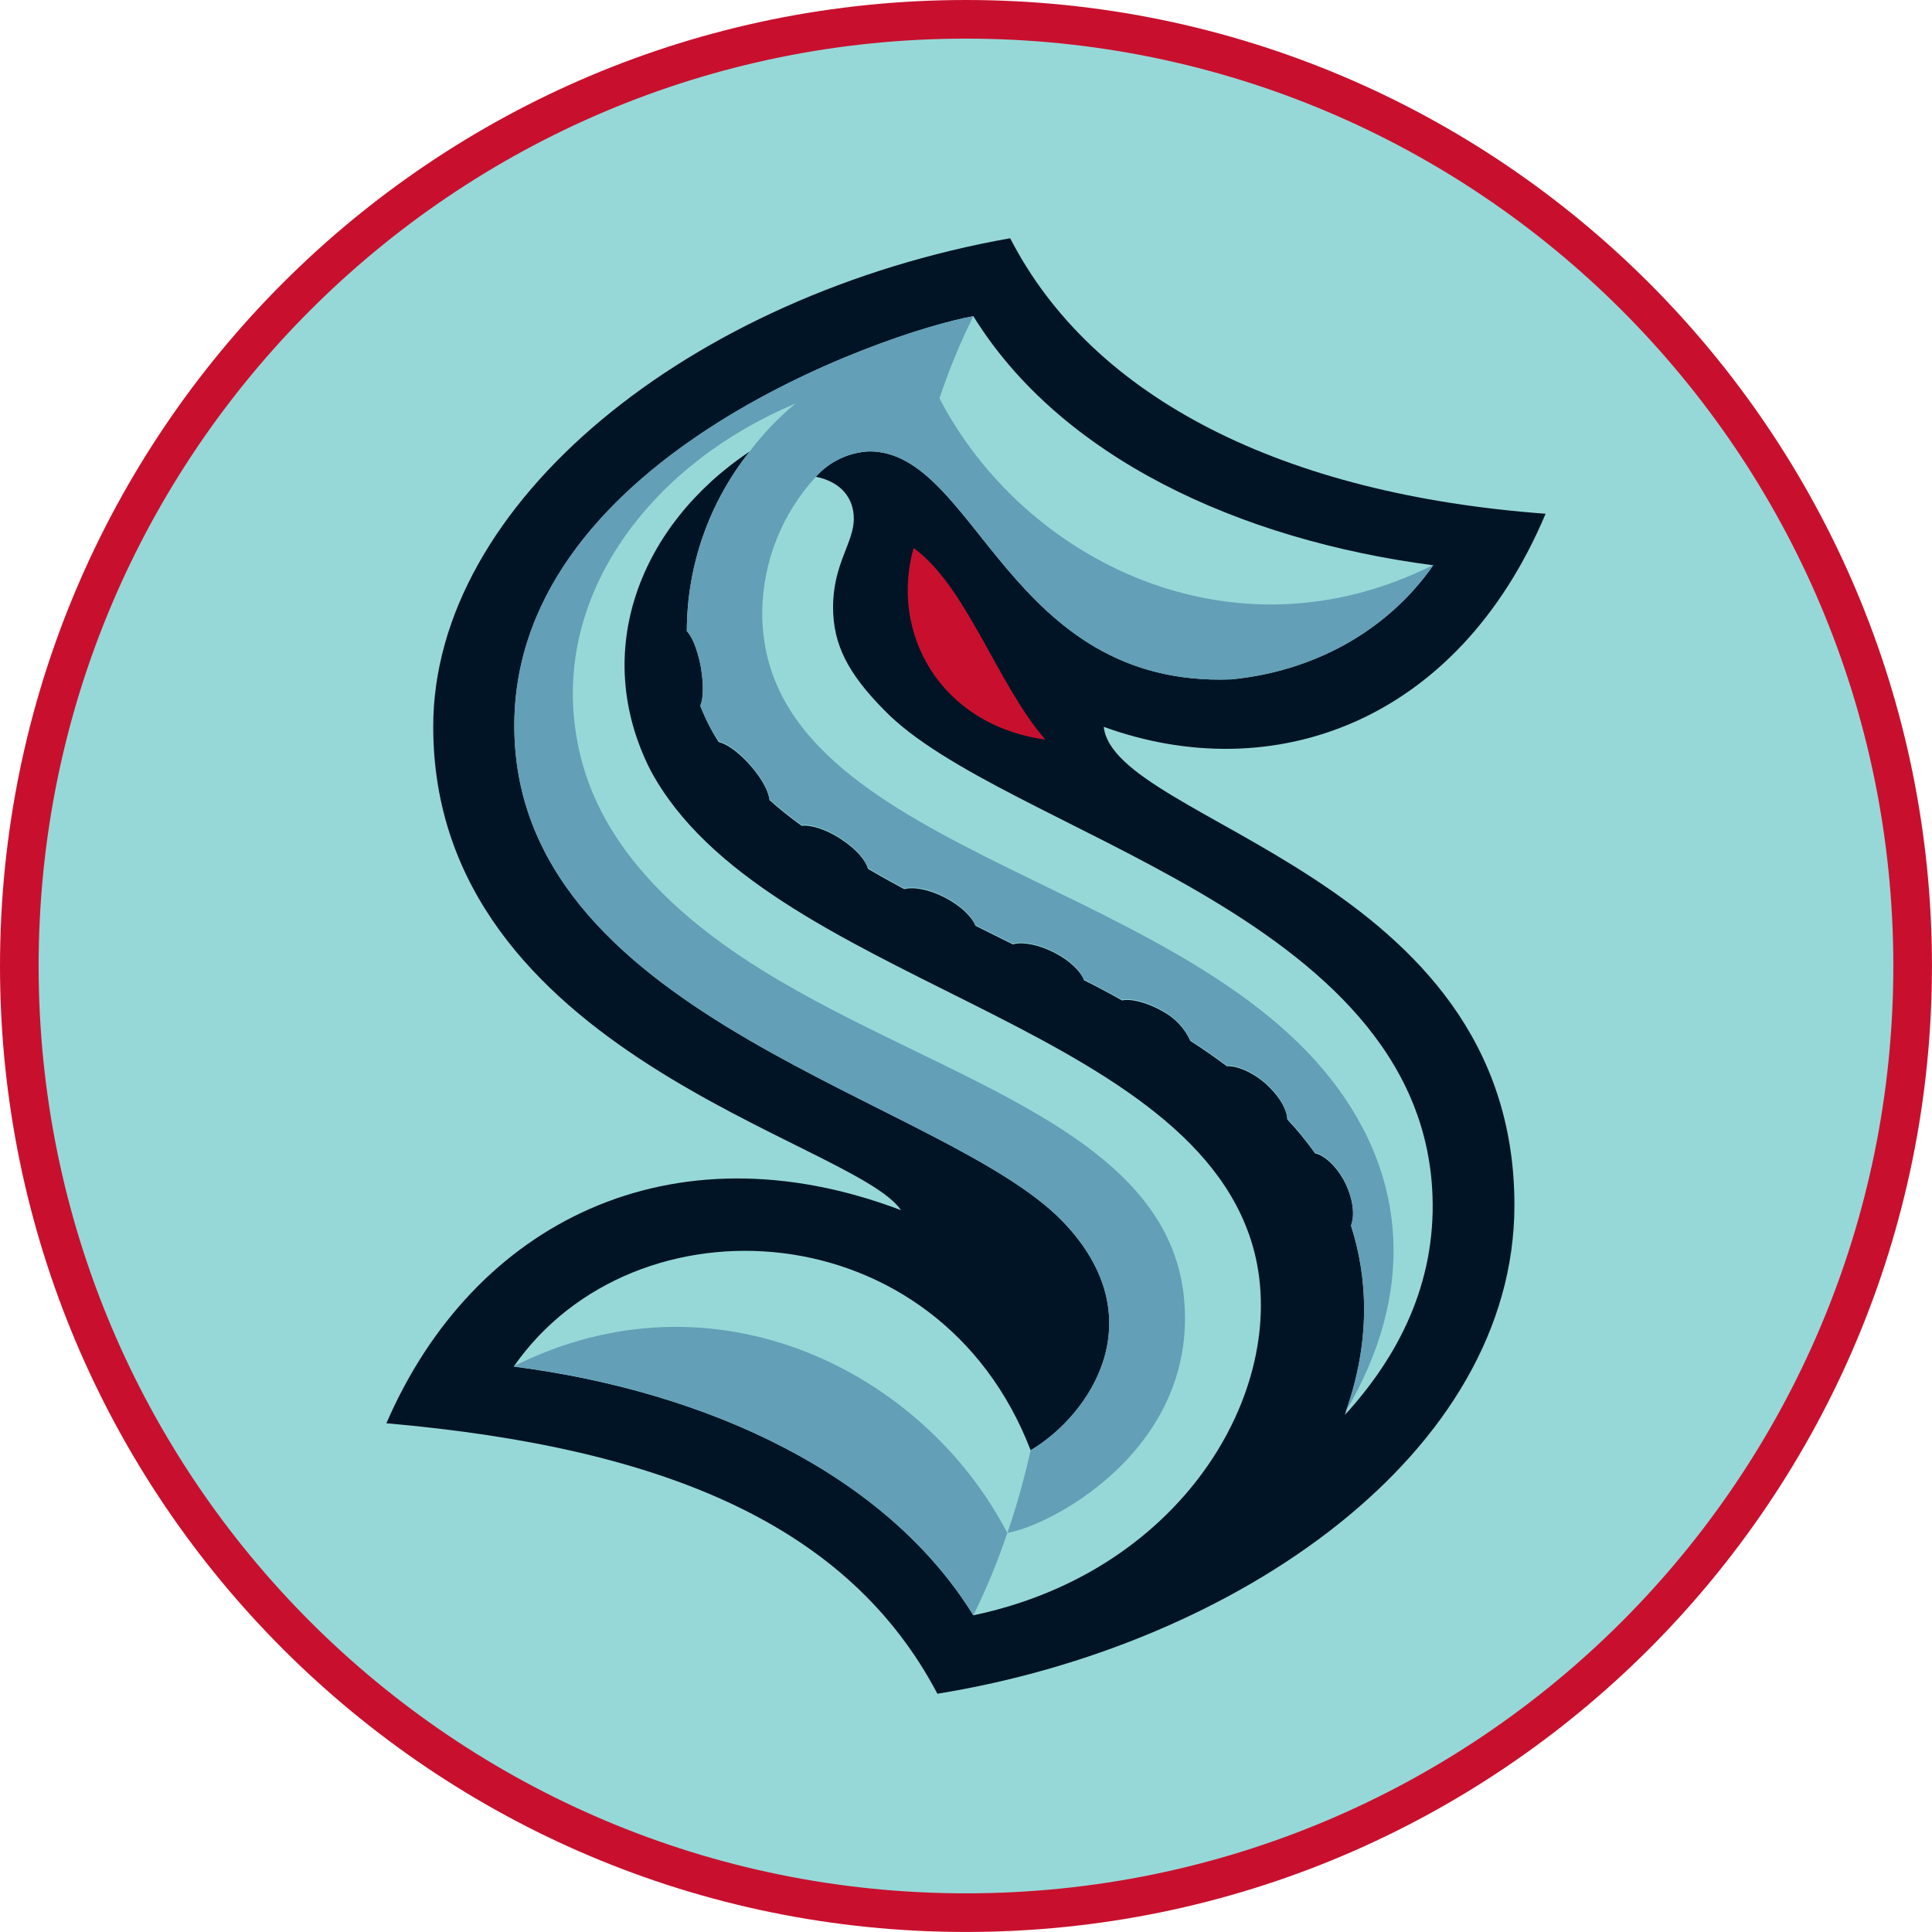
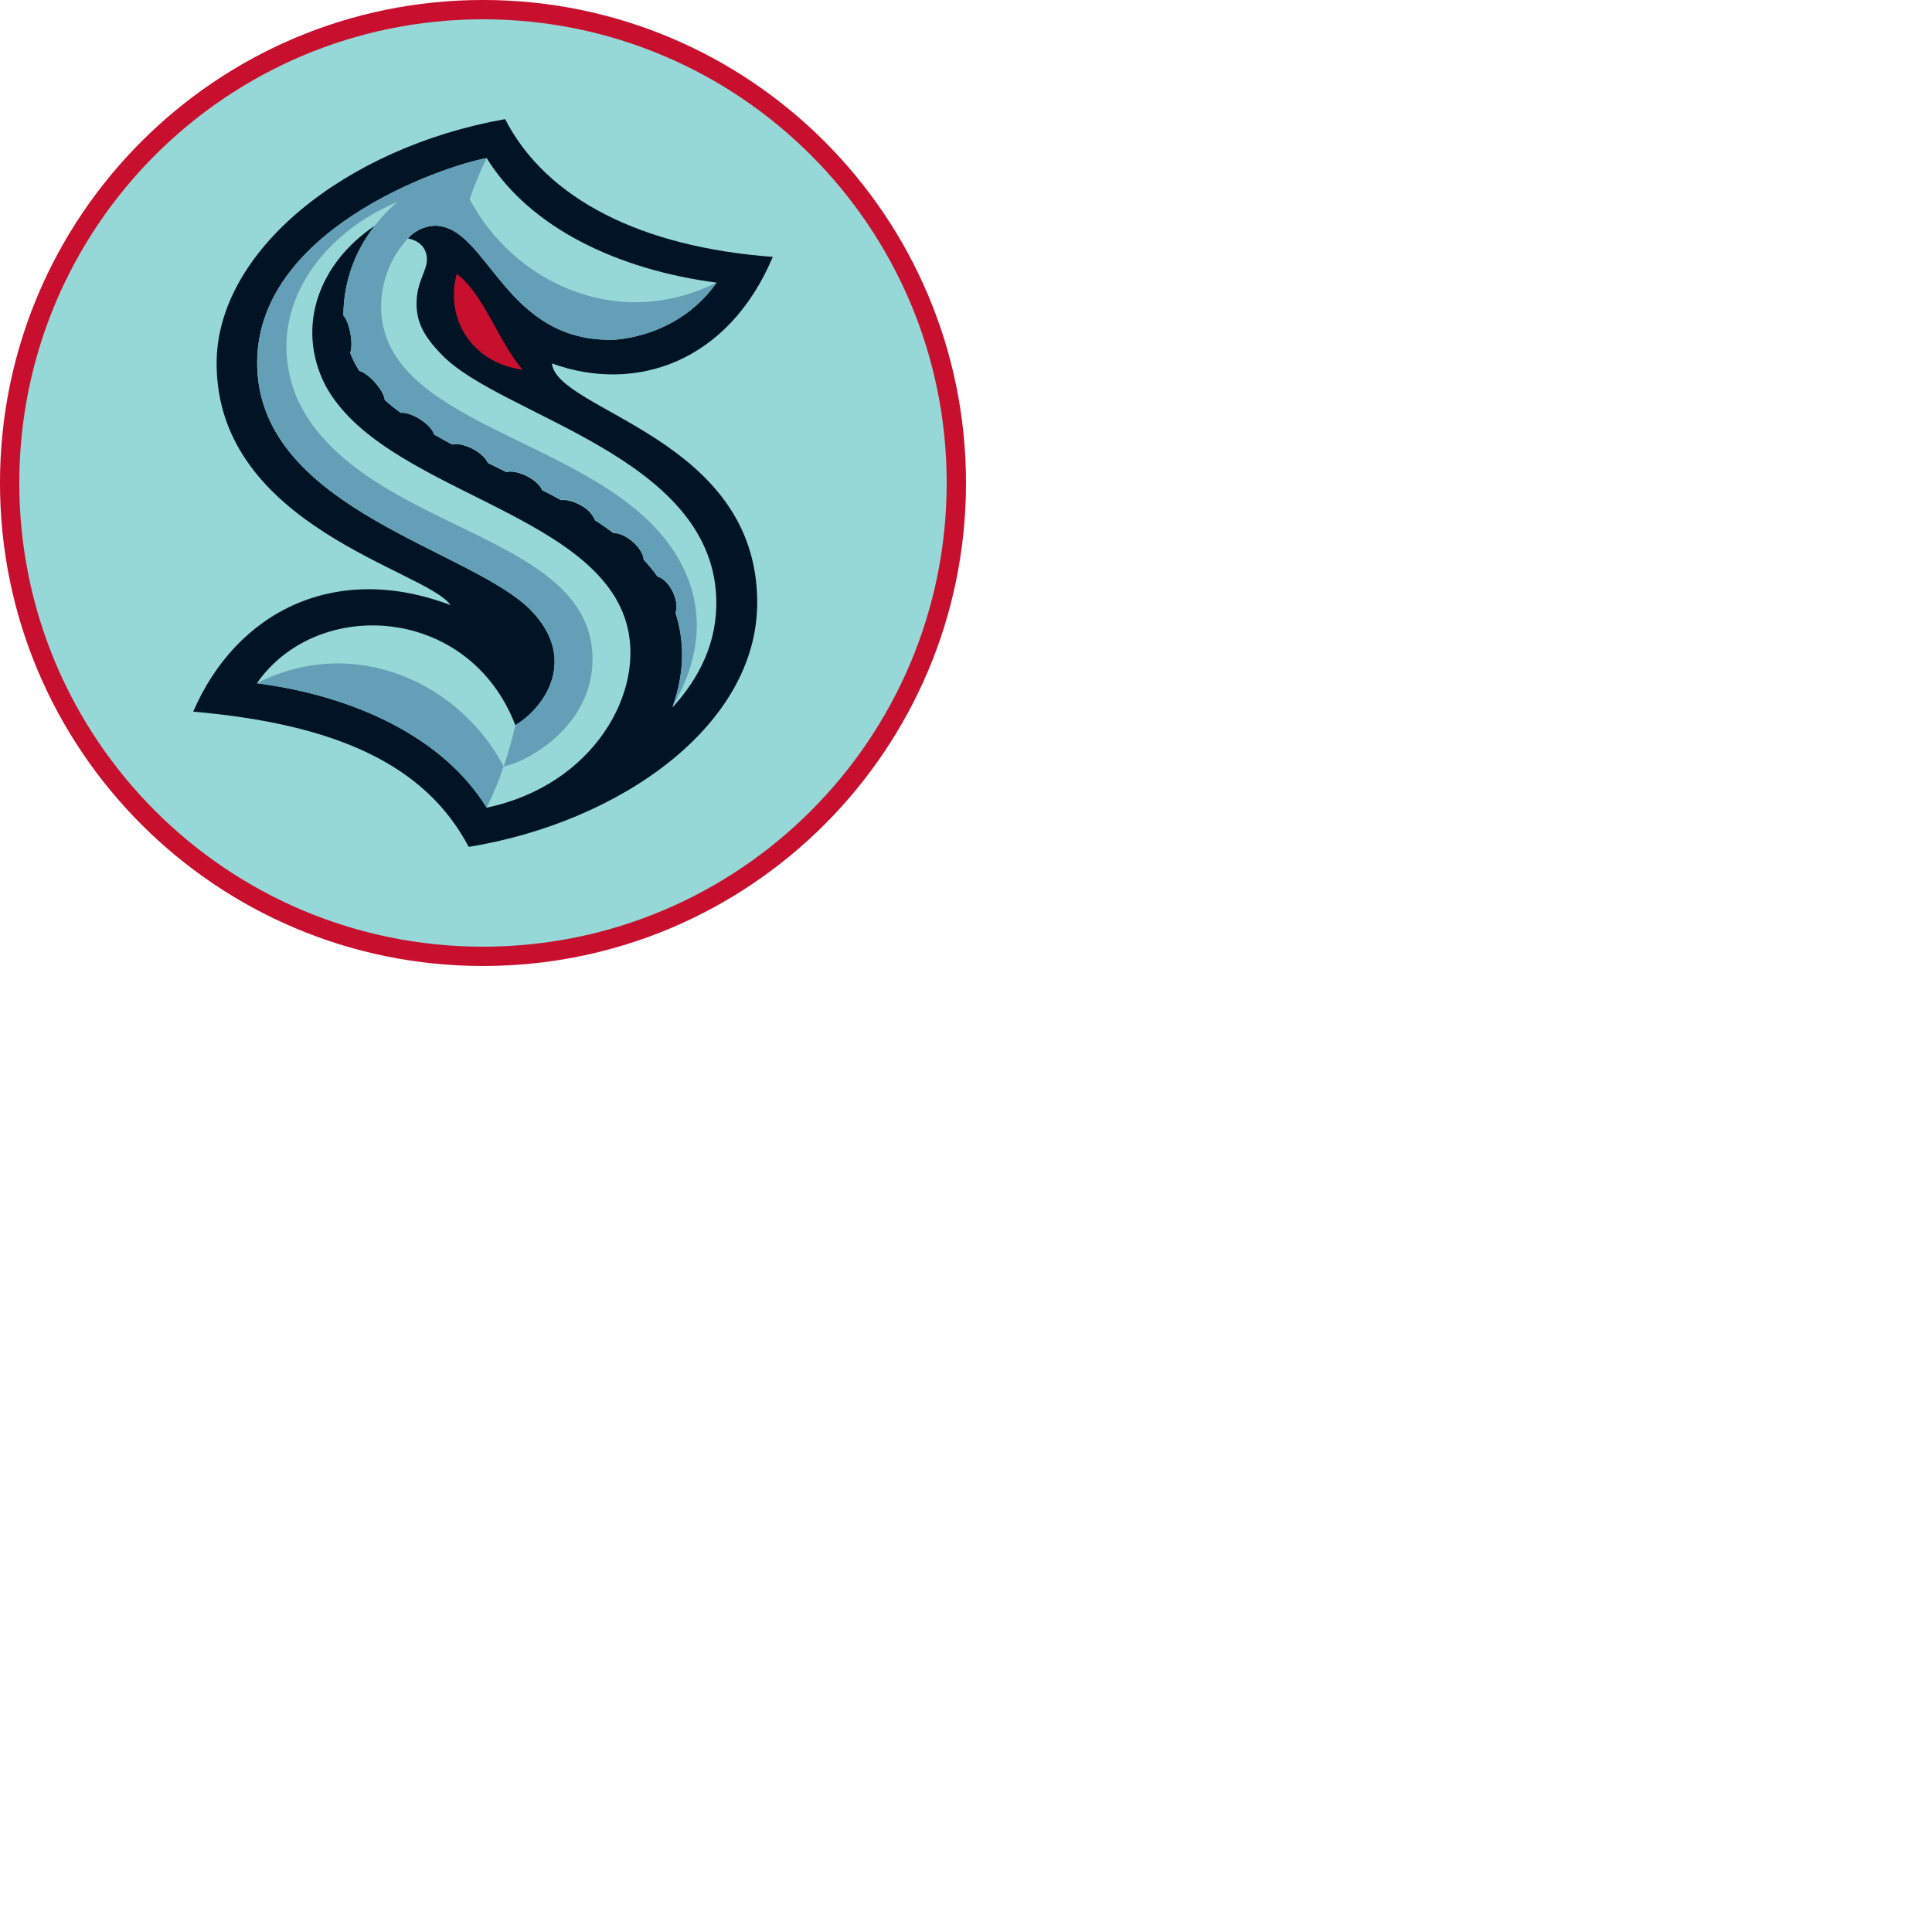
<svg xmlns="http://www.w3.org/2000/svg" width="200" height="200" viewBox="0 0 52.917 52.917" version="1.1" id="svg8">
  <defs id="defs2" />
  <g id="layer1">
-     <ellipse style="fill:#96d8d8;stroke:#c8102e;stroke-width:1.058;stroke-miterlimit:4;stroke-dasharray:none;stroke-opacity:1;fill-opacity:1" id="path833" cx="26.458" cy="26.458" rx="25.929" ry="25.929" />
-     <g style="clip-rule:evenodd;fill-rule:evenodd;stroke-linejoin:round;stroke-miterlimit:1.414" id="g876" transform="matrix(0.1587502,0,0,0.1587502,-17.99169,-5.291683)">
+     <ellipse style="fill:#96d8d8;fill-opacity:1;stroke:#c8102e;stroke-width:0.529;stroke-miterlimit:4;stroke-dasharray:none;stroke-opacity:1" id="path833" cx="13.229" cy="13.229" rx="12.965" ry="12.965" />
+     <g style="clip-rule:evenodd;fill-rule:evenodd;stroke-linejoin:round;stroke-miterlimit:1.414" id="g876" transform="matrix(0.07937506,0,0,0.07937506,-8.995846,-2.645844)">
      <g id="g861" transform="matrix(1.11111,0,0,1.11111,180,66.77227)" fill-rule="nonzero">
        <path id="path853" fill="#001425" d="m 0,190.91 c 44,3.85 72,16.26 85.56,42 46.55,-7.54 89.6,-37.39 89.6,-75.88 0,-51.26 -62.12,-59.32 -63.77,-74.26 C 137.51,92.24 166.27,82.28 180,49.68 139.42,46.68 109.71,31.88 96.86,6.9 47.09,15.73 7.27,48 7.27,82.75 c 0,50.83 65.33,64.29 72.64,75.07 C 44.26,144.3 13.51,159.7 0,190.91 Z" />
        <path id="path855" fill="#96d8d8" d="M 77.25,80.12 C 71.68,74.46 69.36,70 69.36,64.18 c 0,-6.7 3.22,-10 3.22,-13.72 0,-3.22 -2,-5.75 -5.9,-6.52 2.126,-2.383 5.129,-3.805 8.32,-3.94 16.61,0 21.52,36.72 56.18,35.4 12.35,-1.18 24,-7.18 31.37,-17.72 C 132.28,53.72 104.65,40.86 91.14,19 c -14,2.55 -72.74,22.82 -71.25,65.18 1.54,44.17 66.87,56.45 85.15,75.42 14.41,15 4.26,30 -5,35.51 -14.35,-37.31 -61.5,-40 -80.27,-13 30.23,3.89 57.87,16.76 71.37,38.62 33.39,-7 49.5,-36.28 43.37,-57.4 -10.15,-35 -76,-41.1 -93.51,-73.84 C 31.66,71.07 39.34,51.41 56.42,40 c -6.318,7.925 -9.764,17.765 -9.77,27.9 1.52,1.65 2.16,5.53 2.18,5.6 0.22,1.35 0.62,4.21 -0.09,6 0.752,1.967 1.707,3.851 2.85,5.62 2.28,0.57 4.86,3.55 4.9,3.62 2.52,2.89 2.91,4.71 3,5.4 1.55,1.39 3.22,2.73 5,4 1.47,-0.17 3.72,0.54 6,2 2.62,1.71 3.93,3.42 4.3,4.69 1.83,1.07 3.7,2.11 5.62,3.14 1.47,-0.4 3.89,0.06 6.31,1.31 2.42,1.25 4.22,3 4.75,4.38 l 5.81,2.89 c 1.46,-0.43 3.9,0 6.35,1.24 2.45,1.24 4.15,2.91 4.71,4.33 2,1 4,2.07 5.89,3.13 1.8,-0.37 4.67,0.73 6.24,1.66 1.932,1.012 3.471,2.642 4.37,4.63 2,1.27 3.85,2.58 5.67,3.93 1.53,-0.07 3.79,0.81 5.89,2.6 2.27,2 3.44,4.15 3.49,5.66 1.552,1.649 2.989,3.403 4.3,5.25 1.86,0.46 3.73,2.61 4.77,4.77 1.44,3.15 1.26,5.36 0.83,6.51 2.51,7.81 3.18,17.66 -0.85,29 0,0.11 -0.09,0.25 -0.15,0.4 8.43,-9.19 14.13,-20.49 13.65,-34.06 C 160.85,111.37 95.53,99.09 77.25,80.12 Z" />
        <path id="path857" fill="#c8102e" d="M 102.32,84.75 C 94.86,76.17 90.09,60.94 81.86,55 c -3.69,13.11 3.99,27.44 20.46,29.75 z" />
        <path id="path859" fill="#639fb6" d="m 96.41,207.94 c -1.46,4.38 -3.221,8.653 -5.27,12.79 C 77.64,198.86 50,186 19.74,182.07 51,166.39 83.4,182.89 96.41,207.94 Z M 162.55,57.64 C 131.27,73.32 98.89,56.82 85.88,31.76 87.334,27.389 89.091,23.125 91.14,19 77.92,21.38 18.39,41.43 19.89,84.16 c 1.54,44.17 66.87,56.45 85.15,75.42 14.41,15 4.26,30 -5,35.51 -0.964,4.343 -2.166,8.629 -3.6,12.84 6.8,-1.19 27.43,-12.11 27.57,-33.13 0.18,-29 -37.26,-36.64 -65.63,-54.22 C 35,106.11 30.46,91.76 29.28,82.67 26.49,61.3 41.58,41.77 63.51,32.57 c -2.641,2.195 -5.021,4.689 -7.09,7.43 -6.317,7.93 -9.762,17.772 -9.77,27.91 1.52,1.65 2.16,5.52 2.18,5.6 0.22,1.35 0.62,4.21 -0.09,6 0.762,1.922 1.716,3.761 2.85,5.49 2.28,0.58 4.86,3.56 4.9,3.62 2.52,2.89 2.91,4.72 3,5.41 1.55,1.39 3.22,2.72 5,4 1.47,-0.17 3.72,0.55 6,2 2.62,1.72 3.93,3.42 4.3,4.69 1.827,1.067 3.7,2.113 5.62,3.14 1.47,-0.4 3.89,0.06 6.31,1.31 2.42,1.25 4.22,3 4.75,4.39 l 5.81,2.88 c 1.46,-0.42 3.9,0 6.35,1.25 2.45,1.25 4.15,2.9 4.71,4.32 2,1.033 3.963,2.077 5.89,3.13 1.8,-0.37 4.67,0.73 6.24,1.67 1.934,1.009 3.474,2.641 4.37,4.63 2,1.27 3.85,2.58 5.67,3.93 1.53,-0.07 3.79,0.81 5.89,2.6 2.27,2 3.44,4.15 3.49,5.65 1.55,1.651 2.987,3.405 4.3,5.25 1.86,0.47 3.73,2.62 4.77,4.77 1.44,3.15 1.26,5.36 0.83,6.51 2.51,7.82 3.18,17.67 -0.85,29 10.78,-18.26 9.74,-36.4 -2.3,-51.72 -25.18,-32 -88.52,-35.86 -88.28,-72.58 0.104,-7.776 3.087,-15.243 8.37,-20.95 2.118,-2.359 5.102,-3.767 8.27,-3.9 16.61,0 21.52,36.72 56.18,35.4 12.37,-1.19 24.05,-7.19 31.38,-17.72 z" />
      </g>
    </g>
  </g>
</svg>
